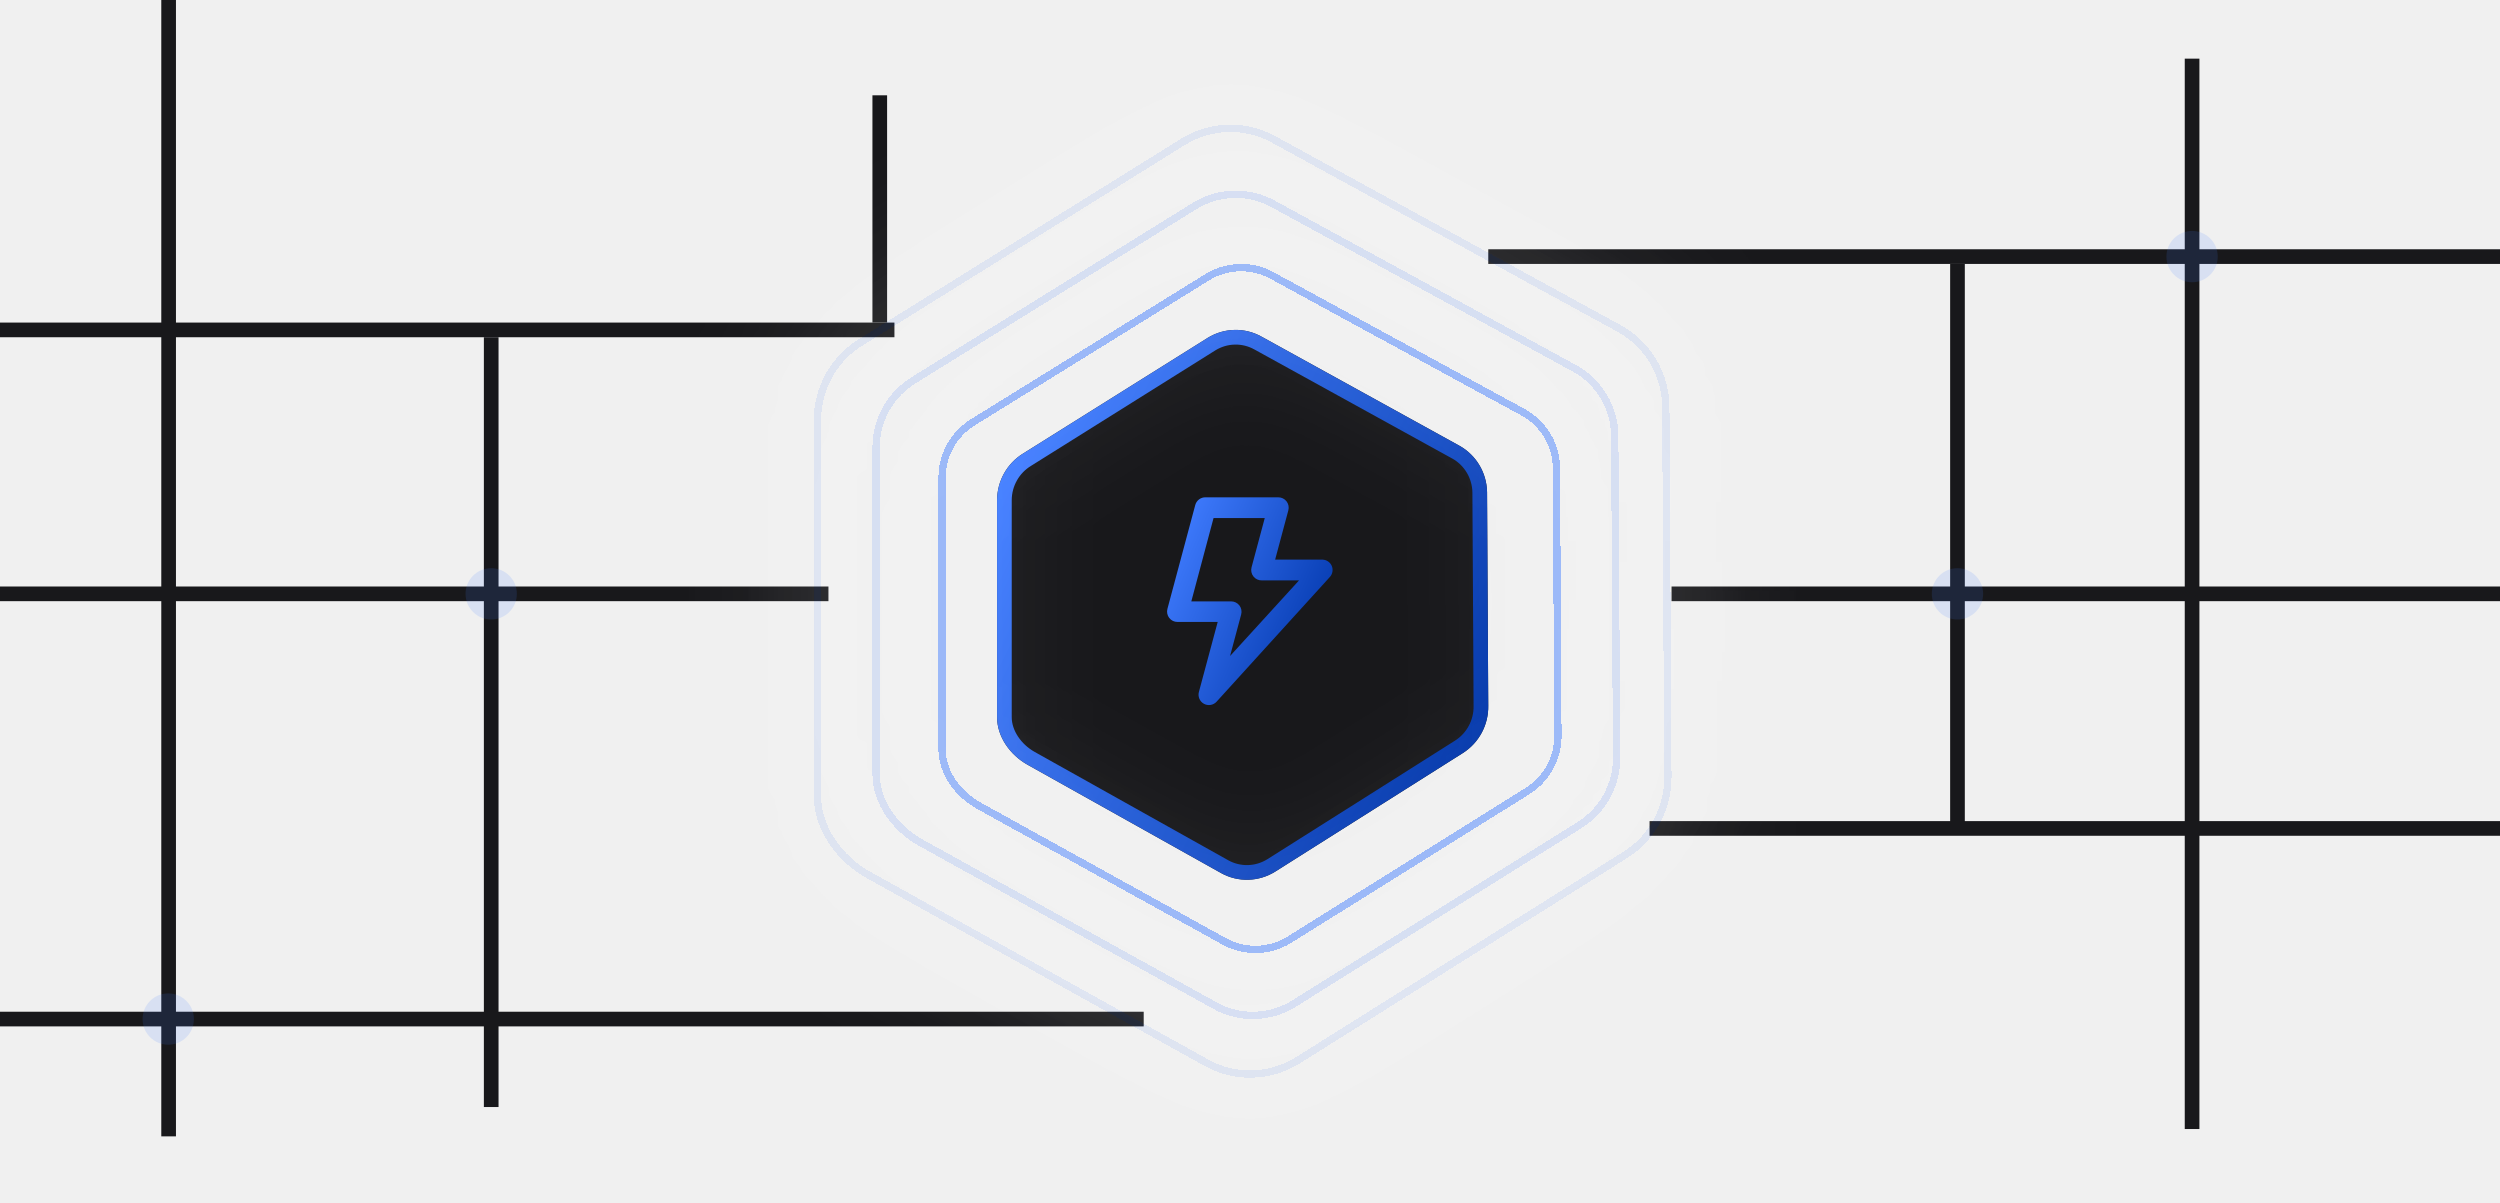
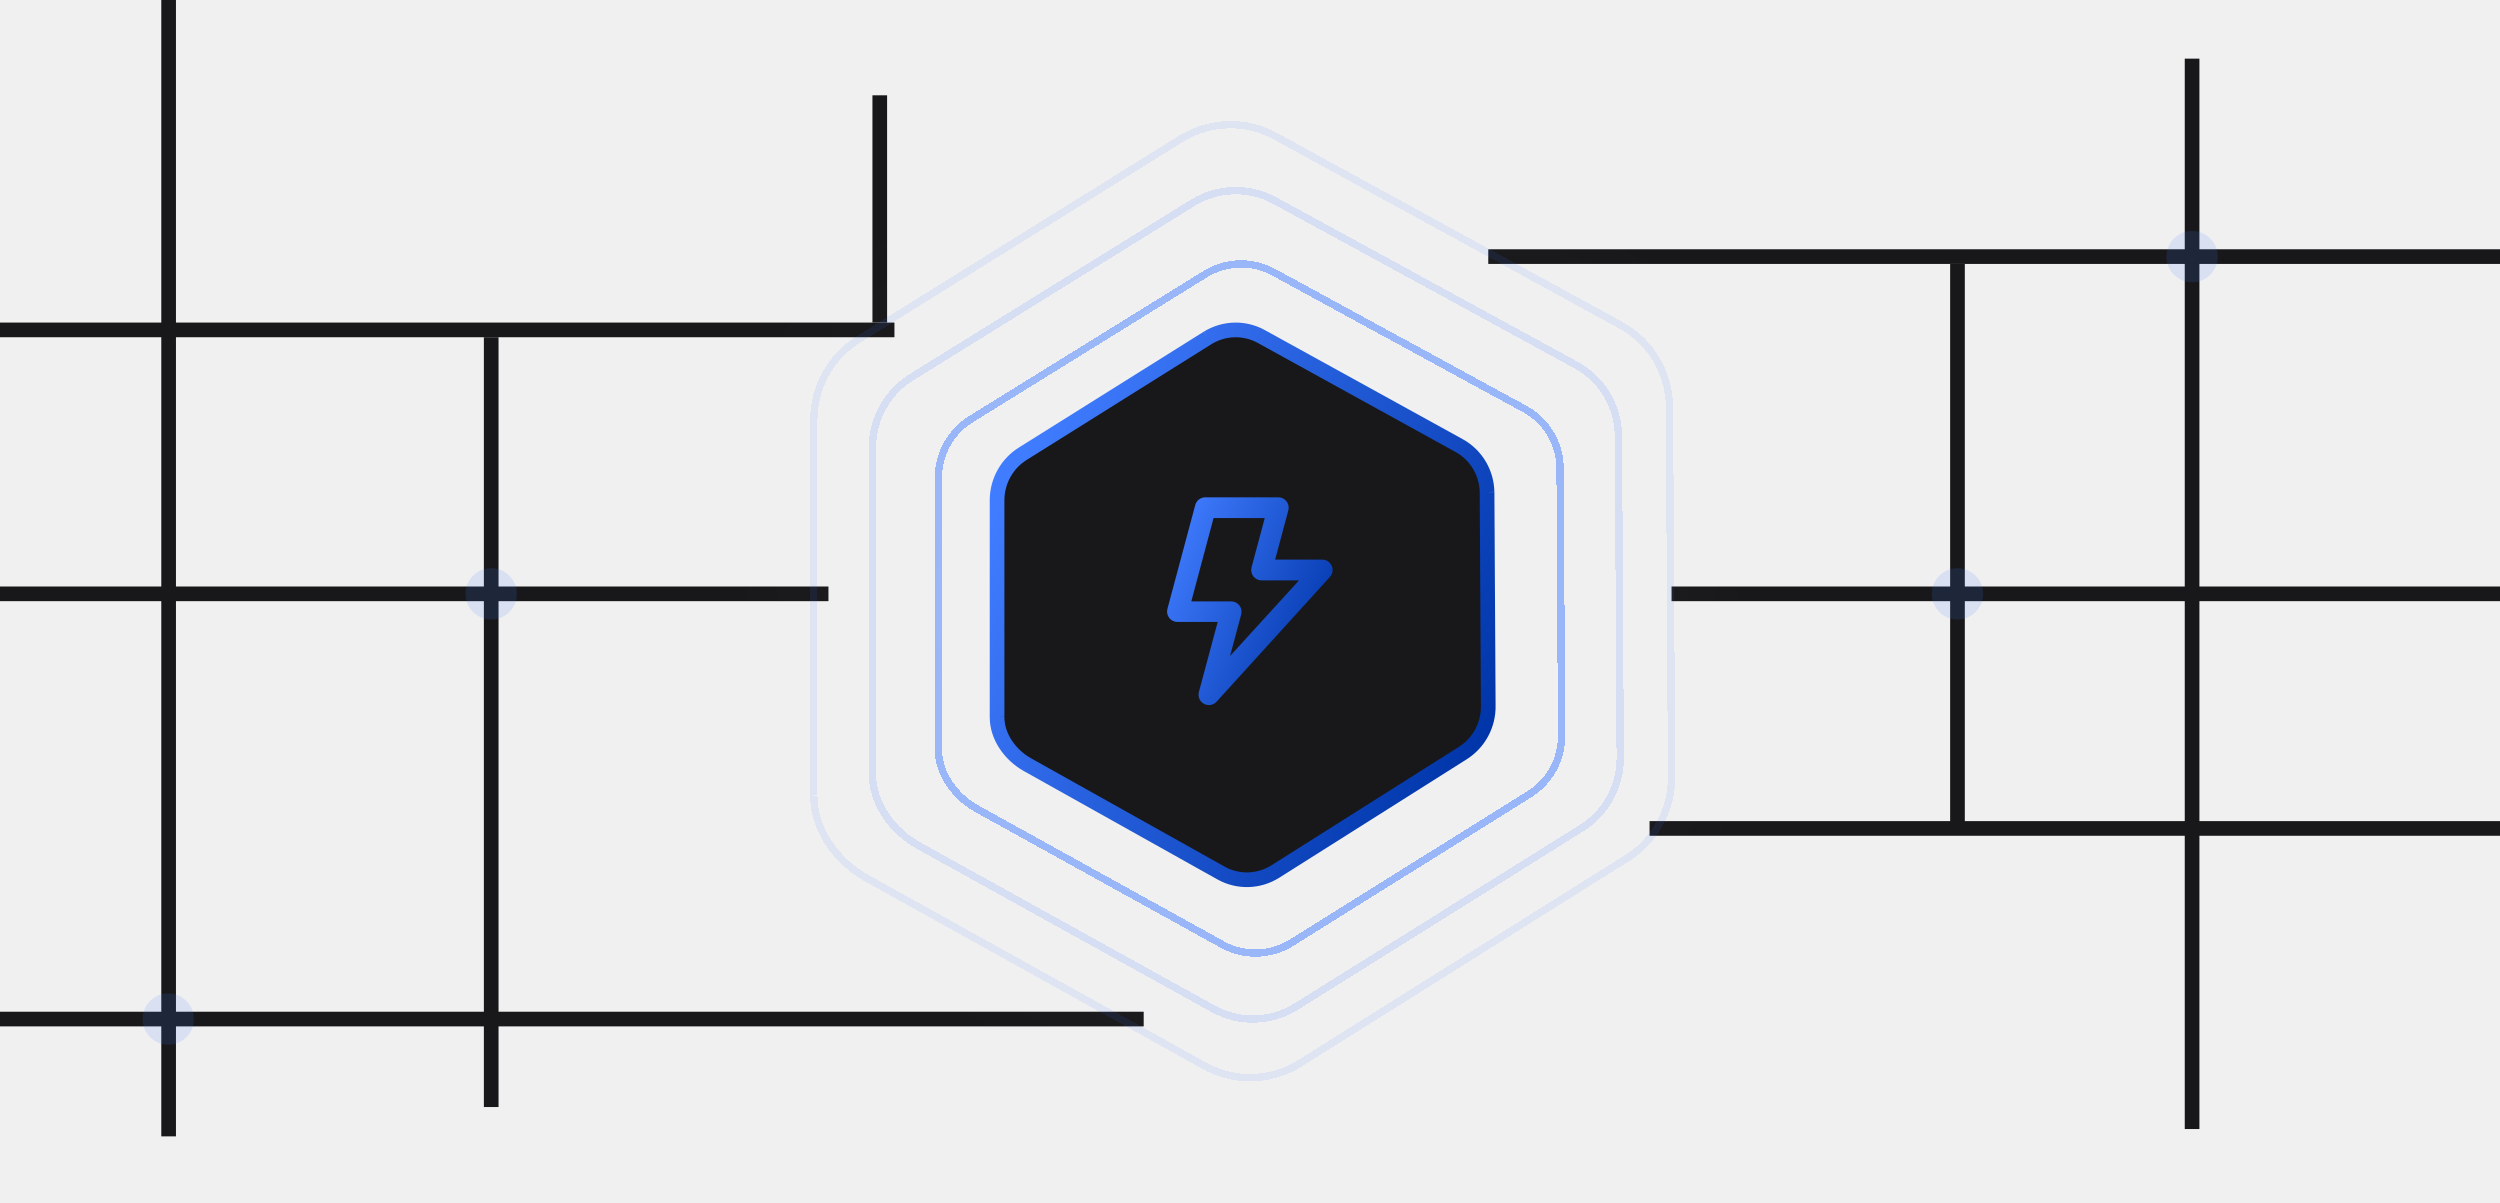
<svg xmlns="http://www.w3.org/2000/svg" width="341" height="164" viewBox="0 0 341 164" fill="none">
  <g clip-path="url(#clip0_1108_49400)">
    <path d="M-18 139H156" stroke="#18181B" stroke-width="2" />
    <path d="M225 113H376" stroke="#18181B" stroke-width="2" />
    <path d="M-18 81L113 81" stroke="#18181B" stroke-width="2" />
    <path d="M228 81L358 81" stroke="#18181B" stroke-width="2" />
    <path d="M299 8V154" stroke="#18181B" stroke-width="2" />
    <path d="M267 36V113" stroke="#18181B" stroke-width="2" />
    <path d="M203 35L358 35" stroke="#18181B" stroke-width="2" />
    <path d="M-16 45H122" stroke="#18181B" stroke-width="2" />
    <path d="M120 13V44" stroke="#18181B" stroke-width="2" />
    <line x1="23" x2="23" y2="155" stroke="#18181B" stroke-width="2" />
    <path d="M67 45.999V150.999" stroke="#18181B" stroke-width="2" />
    <circle opacity="0.14" cx="67" cy="81" r="3.5" fill="#407CFF" />
    <circle opacity="0.14" cx="22.949" cy="139" r="3.5" fill="#407CFF" />
    <circle opacity="0.14" cx="299" cy="35" r="3.5" fill="#407CFF" />
    <circle opacity="0.14" cx="267" cy="81" r="3.5" fill="#407CFF" />
    <g filter="url(#filter0_d_1108_49400)">
-       <path d="M139.565 61.852L164.75 46.072C166.997 44.699 169.791 44.641 172.078 45.921L199.081 60.808C201.354 62.081 202.783 64.482 202.836 67.118L202.998 96.238C203.051 98.863 201.733 101.324 199.529 102.717L173.965 118.87C171.705 120.298 168.864 120.378 166.543 119.079L140.146 104.304C137.811 102.997 135.983 100.5 136 97.792L136 68.19C136.017 65.597 137.369 63.195 139.565 61.852Z" fill="#18181B" />
-       <path d="M140.086 62.706L140.086 62.706L140.096 62.7L165.276 46.922C167.216 45.739 169.621 45.692 171.589 46.794L171.595 46.797L198.592 61.681C198.593 61.681 198.594 61.682 198.595 61.682C200.55 62.778 201.788 64.849 201.837 67.131C201.837 67.133 201.837 67.135 201.837 67.138L201.998 96.243L201.999 96.251L201.999 96.258C202.045 98.536 200.901 100.667 198.995 101.872L173.431 118.025C171.478 119.258 169.031 119.325 167.032 118.206L140.634 103.431C138.534 102.256 136.985 100.056 137 97.798V97.792L137 68.197C137 68.195 137 68.195 137 68.194C137.016 65.945 138.189 63.865 140.086 62.706Z" stroke="url(#paint0_linear_1108_49400)" stroke-width="2" />
+       <path d="M164.474 37.343L132.523 57.122C129.736 58.804 128.022 61.816 128 65.065L128 102.166M164.474 37.343C167.325 35.622 170.869 35.55 173.77 37.154M164.474 37.343C167.311 35.631 170.87 35.551 173.77 37.154M128 102.166C127.978 105.56 130.298 108.689 133.26 110.327M128 102.166C127.978 105.543 130.299 108.69 133.26 110.327M133.26 110.327L166.749 128.845M166.749 128.845C169.694 130.474 173.297 130.374 176.164 128.584M166.749 128.845C169.692 130.473 173.311 130.365 176.164 128.584M176.164 128.584L208.596 108.339M208.596 108.339C211.391 106.594 213.065 103.506 212.998 100.218M208.596 108.339C211.393 106.593 213.065 103.509 212.998 100.218M212.998 100.218L212.793 63.721M212.793 63.721C212.725 60.418 210.911 57.408 208.028 55.813M212.793 63.721C212.725 60.434 210.91 57.407 208.028 55.813M208.028 55.813L173.77 37.154" stroke="#407CFF" stroke-opacity="0.5" shape-rendering="crispEdges" />
    </g>
    <g filter="url(#filter1_d_1108_49400)">
-       <path d="M132.781 57.55L132.781 57.55L132.786 57.547L164.732 37.771C164.733 37.771 164.734 37.77 164.735 37.77C167.433 36.142 170.785 36.075 173.528 37.592L173.531 37.594L207.786 56.251C207.786 56.251 207.787 56.251 207.787 56.252C210.512 57.759 212.227 60.604 212.293 63.727C212.293 63.729 212.293 63.73 212.293 63.731L212.498 100.221L212.498 100.228C212.562 103.342 210.979 106.262 208.331 107.915L175.899 128.16C173.185 129.854 169.776 129.948 166.991 128.408L133.501 109.89C130.656 108.316 128.479 105.335 128.5 102.169V102.166L128.5 65.068C128.5 65.068 128.5 65.067 128.5 65.067C128.521 61.992 130.144 59.142 132.781 57.55Z" stroke="#407CFF" stroke-opacity="0.5" shape-rendering="crispEdges" />
+       <path d="M162.769 27.615L124.427 51.391C121.083 53.413 119.026 57.033 119 60.94L119 105.54M162.769 27.615C166.19 25.546 170.443 25.459 173.924 27.388M162.769 27.615C166.173 25.556 170.444 25.46 173.924 27.388M119 105.54C118.973 109.62 121.757 113.382 125.311 115.351M119 105.54C118.974 109.599 121.759 113.383 125.311 115.351M125.311 115.351L165.499 137.612M165.499 137.612C169.032 139.57 173.356 139.449 176.797 137.298M165.499 137.612C169.031 139.569 173.373 139.438 176.797 137.298M176.797 137.298L215.715 112.961M215.715 112.961C219.07 110.863 221.078 107.151 220.998 103.198M215.715 112.961C219.072 110.862 221.078 107.154 220.998 103.198M220.998 103.198L220.751 59.324M220.751 59.324C220.67 55.353 218.494 51.735 215.033 49.818M220.751 59.324C220.671 55.373 218.492 51.734 215.033 49.818M215.033 49.818L173.924 27.388" stroke="#407CFF" stroke-opacity="0.15" shape-rendering="crispEdges" />
    </g>
    <g filter="url(#filter2_d_1108_49400)">
-       <path d="M124.686 51.819L124.686 51.819L124.691 51.816L163.028 28.043C163.028 28.042 163.029 28.042 163.03 28.041C166.298 26.066 170.359 25.984 173.682 27.825L173.685 27.827L214.791 50.255C214.792 50.255 214.792 50.256 214.793 50.256C218.094 52.086 220.172 55.539 220.251 59.33C220.251 59.332 220.251 59.333 220.251 59.334L220.498 103.201L220.498 103.208C220.575 106.988 218.658 110.531 215.45 112.537L176.532 136.874C173.244 138.929 169.115 139.044 165.741 137.175L125.554 114.914C122.116 113.009 119.475 109.395 119.5 105.543V105.54L119.5 60.943C119.5 60.943 119.5 60.942 119.5 60.941C119.525 57.21 121.491 53.751 124.686 51.819Z" stroke="#407CFF" stroke-opacity="0.15" shape-rendering="crispEdges" />
+       <path d="M161.205 18.858L117.225 46.211C113.39 48.538 111.03 52.702 111 57.196L111 108.506M161.205 18.858C165.129 16.478 170.008 16.378 174.001 18.597M161.205 18.858C165.11 16.489 170.01 16.379 174.001 18.597M111 108.506C110.97 113.2 114.163 117.528 118.24 119.793M111 108.506C110.97 113.176 114.164 117.529 118.24 119.793M118.24 119.793L164.337 145.403M164.337 145.403C168.39 147.655 173.35 147.517 177.296 145.041M164.337 145.403C168.388 147.654 173.37 147.504 177.296 145.041M177.296 145.041L221.938 117.043M221.938 117.043C225.786 114.63 228.09 110.36 227.997 105.812M221.938 117.043C225.788 114.629 228.09 110.363 227.997 105.812M227.997 105.812L227.714 55.337M227.714 55.337C227.622 50.769 225.125 46.606 221.156 44.401M227.714 55.337C227.622 50.792 225.123 46.605 221.156 44.401M221.156 44.401L174.001 18.597" stroke="#407CFF" stroke-opacity="0.1" shape-rendering="crispEdges" />
    </g>
    <g filter="url(#filter3_d_1108_49400)">
-       <path d="M117.485 46.639L117.485 46.639L117.49 46.636L161.465 19.285C161.465 19.285 161.466 19.284 161.467 19.284C165.238 16.998 169.924 16.903 173.759 19.034L173.761 19.035L220.913 44.838C220.913 44.838 220.914 44.839 220.914 44.839C224.725 46.956 227.124 50.954 227.214 55.344C227.215 55.345 227.215 55.346 227.215 55.348L227.497 105.815L227.497 105.822C227.586 110.198 225.374 114.299 221.672 116.62L177.031 144.618C173.238 146.997 168.473 147.129 164.58 144.966L118.482 119.356C114.522 117.156 111.471 112.976 111.5 108.509V108.506L111.5 57.199C111.5 57.199 111.5 57.198 111.5 57.198C111.529 52.878 113.798 48.875 117.485 46.639Z" stroke="#407CFF" stroke-opacity="0.1" shape-rendering="crispEdges" />
+       <path d="M139.565 61.852L164.75 46.072C166.997 44.699 169.791 44.641 172.078 45.921L199.081 60.808C201.354 62.081 202.783 64.482 202.836 67.118L202.998 96.238C203.051 98.863 201.733 101.324 199.529 102.717L173.965 118.87C171.705 120.298 168.864 120.378 166.543 119.079L140.146 104.304C137.811 102.997 135.983 100.5 136 97.792L136 68.19C136.017 65.597 137.369 63.195 139.565 61.852Z" fill="#18181B" />
+       <path d="M164.75 46.072L139.565 61.852C137.369 63.195 136.017 65.597 136 68.19L136 97.792M164.75 46.072C166.997 44.699 169.791 44.641 172.078 45.921M164.75 46.072C166.986 44.705 169.792 44.642 172.078 45.921M136 97.792C135.983 100.5 137.811 102.997 140.146 104.304M136 97.792C135.983 100.486 137.812 102.997 140.146 104.304M140.146 104.304L166.543 119.079M166.543 119.079C168.864 120.378 171.705 120.298 173.965 118.87M166.543 119.079C168.863 120.377 171.716 120.291 173.965 118.87M173.965 118.87L199.529 102.717M199.529 102.717C201.732 101.325 203.051 98.861 202.998 96.238M199.529 102.717C201.733 101.324 203.051 98.863 202.998 96.238M202.998 96.238L202.836 67.118M202.836 67.118C202.783 64.482 201.354 62.081 199.081 60.808M202.836 67.118C202.784 64.495 201.353 62.08 199.081 60.808M199.081 60.808L172.078 45.921" stroke="url(#paint0_linear_1108_49400)" stroke-width="2" />
    </g>
-     <path d="M181.649 77.184C181.544 76.941 181.372 76.733 181.154 76.583C180.936 76.433 180.681 76.346 180.417 76.334H173.928L175.727 69.619C175.785 69.409 175.793 69.188 175.751 68.974C175.709 68.761 175.619 68.559 175.487 68.386C175.355 68.215 175.185 68.076 174.991 67.98C174.797 67.884 174.584 67.834 174.367 67.834H164.451C164.131 67.823 163.817 67.921 163.56 68.111C163.302 68.301 163.117 68.573 163.034 68.882L159.237 83.049C159.18 83.259 159.172 83.48 159.214 83.693C159.256 83.907 159.346 84.108 159.478 84.281C159.612 84.455 159.783 84.595 159.98 84.691C160.177 84.787 160.393 84.835 160.612 84.834H166.094L163.53 94.382C163.446 94.69 163.468 95.017 163.594 95.311C163.719 95.604 163.939 95.847 164.22 96C164.5 96.152 164.824 96.205 165.138 96.151C165.453 96.097 165.74 95.938 165.952 95.7L181.394 78.7C181.578 78.498 181.7 78.248 181.745 77.979C181.79 77.71 181.757 77.434 181.649 77.184ZM167.78 89.481L169.296 83.814C169.353 83.604 169.361 83.383 169.319 83.169C169.278 82.956 169.187 82.754 169.055 82.581C168.923 82.41 168.753 82.271 168.559 82.175C168.365 82.079 168.152 82.029 167.936 82.029H162.496L165.527 70.667H172.512L170.712 77.382C170.655 77.596 170.648 77.821 170.693 78.038C170.738 78.255 170.833 78.458 170.97 78.632C171.108 78.806 171.285 78.945 171.486 79.037C171.687 79.13 171.908 79.175 172.129 79.167H177.187L167.78 89.481Z" fill="url(#paint1_linear_1108_49400)" />
+     <path d="M181.649 77.184C181.544 76.941 181.372 76.733 181.154 76.583C180.936 76.433 180.681 76.346 180.417 76.334H173.928L175.727 69.619C175.785 69.409 175.793 69.188 175.751 68.974C175.709 68.761 175.619 68.559 175.487 68.386C175.355 68.215 175.185 68.076 174.991 67.98C174.797 67.884 174.584 67.834 174.367 67.834H164.451C164.131 67.823 163.817 67.921 163.56 68.111C163.302 68.301 163.117 68.573 163.034 68.882L159.237 83.049C159.18 83.259 159.172 83.48 159.214 83.693C159.256 83.907 159.346 84.108 159.478 84.281C159.612 84.455 159.783 84.595 159.98 84.691C160.177 84.787 160.393 84.835 160.612 84.834H166.094L163.53 94.382C163.446 94.69 163.468 95.017 163.594 95.311C163.719 95.604 163.939 95.847 164.22 96C164.5 96.152 164.824 96.205 165.138 96.151C165.453 96.097 165.74 95.938 165.952 95.7L181.394 78.7C181.578 78.498 181.7 78.248 181.745 77.979C181.79 77.71 181.757 77.434 181.649 77.184V77.184ZM167.78 89.481L169.296 83.814C169.353 83.604 169.361 83.383 169.319 83.169C169.278 82.956 169.187 82.754 169.055 82.581C168.923 82.41 168.753 82.271 168.559 82.175C168.365 82.079 168.152 82.029 167.936 82.029H162.496L165.527 70.667H172.512L170.712 77.382C170.655 77.596 170.648 77.821 170.693 78.038C170.738 78.255 170.833 78.458 170.97 78.632C171.108 78.806 171.285 78.945 171.486 79.037C171.687 79.13 171.908 79.175 172.129 79.167H177.187L167.78 89.481Z" fill="url(#paint1_linear_1108_49400)" />
  </g>
  <defs>
-     <filter id="filter0_d_1108_49400" x="119.116" y="28.116" width="100.767" height="108.767" filterUnits="userSpaceOnUse" color-interpolation-filters="sRGB">
+     <filter id="filter0_d_1108_49400" x="110.039" y="18.04" width="120.921" height="129.921" filterUnits="userSpaceOnUse" color-interpolation-filters="sRGB">
+       <feFlood flood-opacity="0" result="BackgroundImageFix" />
+       <feColorMatrix in="SourceAlpha" type="matrix" values="0 0 0 0 0 0 0 0 0 0 0 0 0 0 0 0 0 0 127 0" result="hardAlpha" />
+       <feOffset />
+       <feGaussianBlur stdDeviation="8.73" />
+       <feComposite in2="hardAlpha" operator="out" />
+       <feColorMatrix type="matrix" values="0 0 0 0 1 0 0 0 0 1 0 0 0 0 1 0 0 0 0.39 0" />
+       <feBlend mode="normal" in2="BackgroundImageFix" result="effect1_dropShadow_1108_49400" />
+       <feBlend mode="normal" in="SourceGraphic" in2="effect1_dropShadow_1108_49400" result="shape" />
+     </filter>
+     <filter id="filter1_d_1108_49400" x="101.616" y="8.616" width="136.767" height="147.767" filterUnits="userSpaceOnUse" color-interpolation-filters="sRGB">
+       <feFlood flood-opacity="0" result="BackgroundImageFix" />
+       <feColorMatrix in="SourceAlpha" type="matrix" values="0 0 0 0 0 0 0 0 0 0 0 0 0 0 0 0 0 0 127 0" result="hardAlpha" />
+       <feOffset />
+       <feGaussianBlur stdDeviation="8.442" />
+       <feComposite in2="hardAlpha" operator="out" />
+       <feColorMatrix type="matrix" values="0 0 0 0 1 0 0 0 0 1 0 0 0 0 1 0 0 0 0.14 0" />
+       <feBlend mode="normal" in2="BackgroundImageFix" result="effect1_dropShadow_1108_49400" />
+       <feBlend mode="normal" in="SourceGraphic" in2="effect1_dropShadow_1108_49400" result="shape" />
+     </filter>
+     <filter id="filter2_d_1108_49400" x="93.616" y="-0.384" width="151.767" height="164.767" filterUnits="userSpaceOnUse" color-interpolation-filters="sRGB">
+       <feFlood flood-opacity="0" result="BackgroundImageFix" />
+       <feColorMatrix in="SourceAlpha" type="matrix" values="0 0 0 0 0 0 0 0 0 0 0 0 0 0 0 0 0 0 127 0" result="hardAlpha" />
+       <feOffset />
+       <feGaussianBlur stdDeviation="8.442" />
+       <feComposite in2="hardAlpha" operator="out" />
+       <feColorMatrix type="matrix" values="0 0 0 0 1 0 0 0 0 1 0 0 0 0 1 0 0 0 0.08 0" />
+       <feBlend mode="normal" in2="BackgroundImageFix" result="effect1_dropShadow_1108_49400" />
+       <feBlend mode="normal" in="SourceGraphic" in2="effect1_dropShadow_1108_49400" result="shape" />
+     </filter>
+     <filter id="filter3_d_1108_49400" x="118.116" y="27.116" width="102.767" height="110.767" filterUnits="userSpaceOnUse" color-interpolation-filters="sRGB">
      <feFlood flood-opacity="0" result="BackgroundImageFix" />
      <feColorMatrix in="SourceAlpha" type="matrix" values="0 0 0 0 0 0 0 0 0 0 0 0 0 0 0 0 0 0 127 0" result="hardAlpha" />
      <feOffset />
      <feGaussianBlur stdDeviation="8.442" />
      <feComposite in2="hardAlpha" operator="out" />
      <feColorMatrix type="matrix" values="0 0 0 0 1 0 0 0 0 1 0 0 0 0 1 0 0 0 0.07 0" />
-       <feBlend mode="normal" in2="BackgroundImageFix" result="effect1_dropShadow_1108_49400" />
-       <feBlend mode="normal" in="SourceGraphic" in2="effect1_dropShadow_1108_49400" result="shape" />
-     </filter>
-     <filter id="filter1_d_1108_49400" x="110.539" y="18.54" width="119.921" height="128.921" filterUnits="userSpaceOnUse" color-interpolation-filters="sRGB">
-       <feFlood flood-opacity="0" result="BackgroundImageFix" />
-       <feColorMatrix in="SourceAlpha" type="matrix" values="0 0 0 0 0 0 0 0 0 0 0 0 0 0 0 0 0 0 127 0" result="hardAlpha" />
-       <feOffset />
-       <feGaussianBlur stdDeviation="8.73" />
-       <feComposite in2="hardAlpha" operator="out" />
-       <feColorMatrix type="matrix" values="0 0 0 0 1 0 0 0 0 1 0 0 0 0 1 0 0 0 1 0" />
-       <feBlend mode="normal" in2="BackgroundImageFix" result="effect1_dropShadow_1108_49400" />
-       <feBlend mode="normal" in="SourceGraphic" in2="effect1_dropShadow_1108_49400" result="shape" />
-     </filter>
-     <filter id="filter2_d_1108_49400" x="102.116" y="9.116" width="135.767" height="146.767" filterUnits="userSpaceOnUse" color-interpolation-filters="sRGB">
-       <feFlood flood-opacity="0" result="BackgroundImageFix" />
-       <feColorMatrix in="SourceAlpha" type="matrix" values="0 0 0 0 0 0 0 0 0 0 0 0 0 0 0 0 0 0 127 0" result="hardAlpha" />
-       <feOffset />
-       <feGaussianBlur stdDeviation="8.442" />
-       <feComposite in2="hardAlpha" operator="out" />
-       <feColorMatrix type="matrix" values="0 0 0 0 1 0 0 0 0 1 0 0 0 0 1 0 0 0 1 0" />
-       <feBlend mode="normal" in2="BackgroundImageFix" result="effect1_dropShadow_1108_49400" />
-       <feBlend mode="normal" in="SourceGraphic" in2="effect1_dropShadow_1108_49400" result="shape" />
-     </filter>
-     <filter id="filter3_d_1108_49400" x="94.116" y="0.116" width="150.767" height="163.767" filterUnits="userSpaceOnUse" color-interpolation-filters="sRGB">
-       <feFlood flood-opacity="0" result="BackgroundImageFix" />
-       <feColorMatrix in="SourceAlpha" type="matrix" values="0 0 0 0 0 0 0 0 0 0 0 0 0 0 0 0 0 0 127 0" result="hardAlpha" />
-       <feOffset />
-       <feGaussianBlur stdDeviation="8.442" />
-       <feComposite in2="hardAlpha" operator="out" />
-       <feColorMatrix type="matrix" values="0 0 0 0 1 0 0 0 0 1 0 0 0 0 1 0 0 0 1 0" />
      <feBlend mode="normal" in2="BackgroundImageFix" result="effect1_dropShadow_1108_49400" />
      <feBlend mode="normal" in="SourceGraphic" in2="effect1_dropShadow_1108_49400" result="shape" />
    </filter>
    <linearGradient id="paint0_linear_1108_49400" x1="136.657" y1="68.002" x2="202.999" y2="100.853" gradientUnits="userSpaceOnUse">
      <stop stop-color="#407CFF" />
      <stop offset="1" stop-color="#0035A9" />
    </linearGradient>
    <linearGradient id="paint1_linear_1108_49400" x1="159.125" y1="73.889" x2="183.793" y2="84.461" gradientUnits="userSpaceOnUse">
      <stop stop-color="#407CFF" />
      <stop offset="1" stop-color="#0035A9" />
    </linearGradient>
    <clipPath id="clip0_1108_49400">
      <rect width="341" height="164" fill="white" />
    </clipPath>
  </defs>
</svg>
